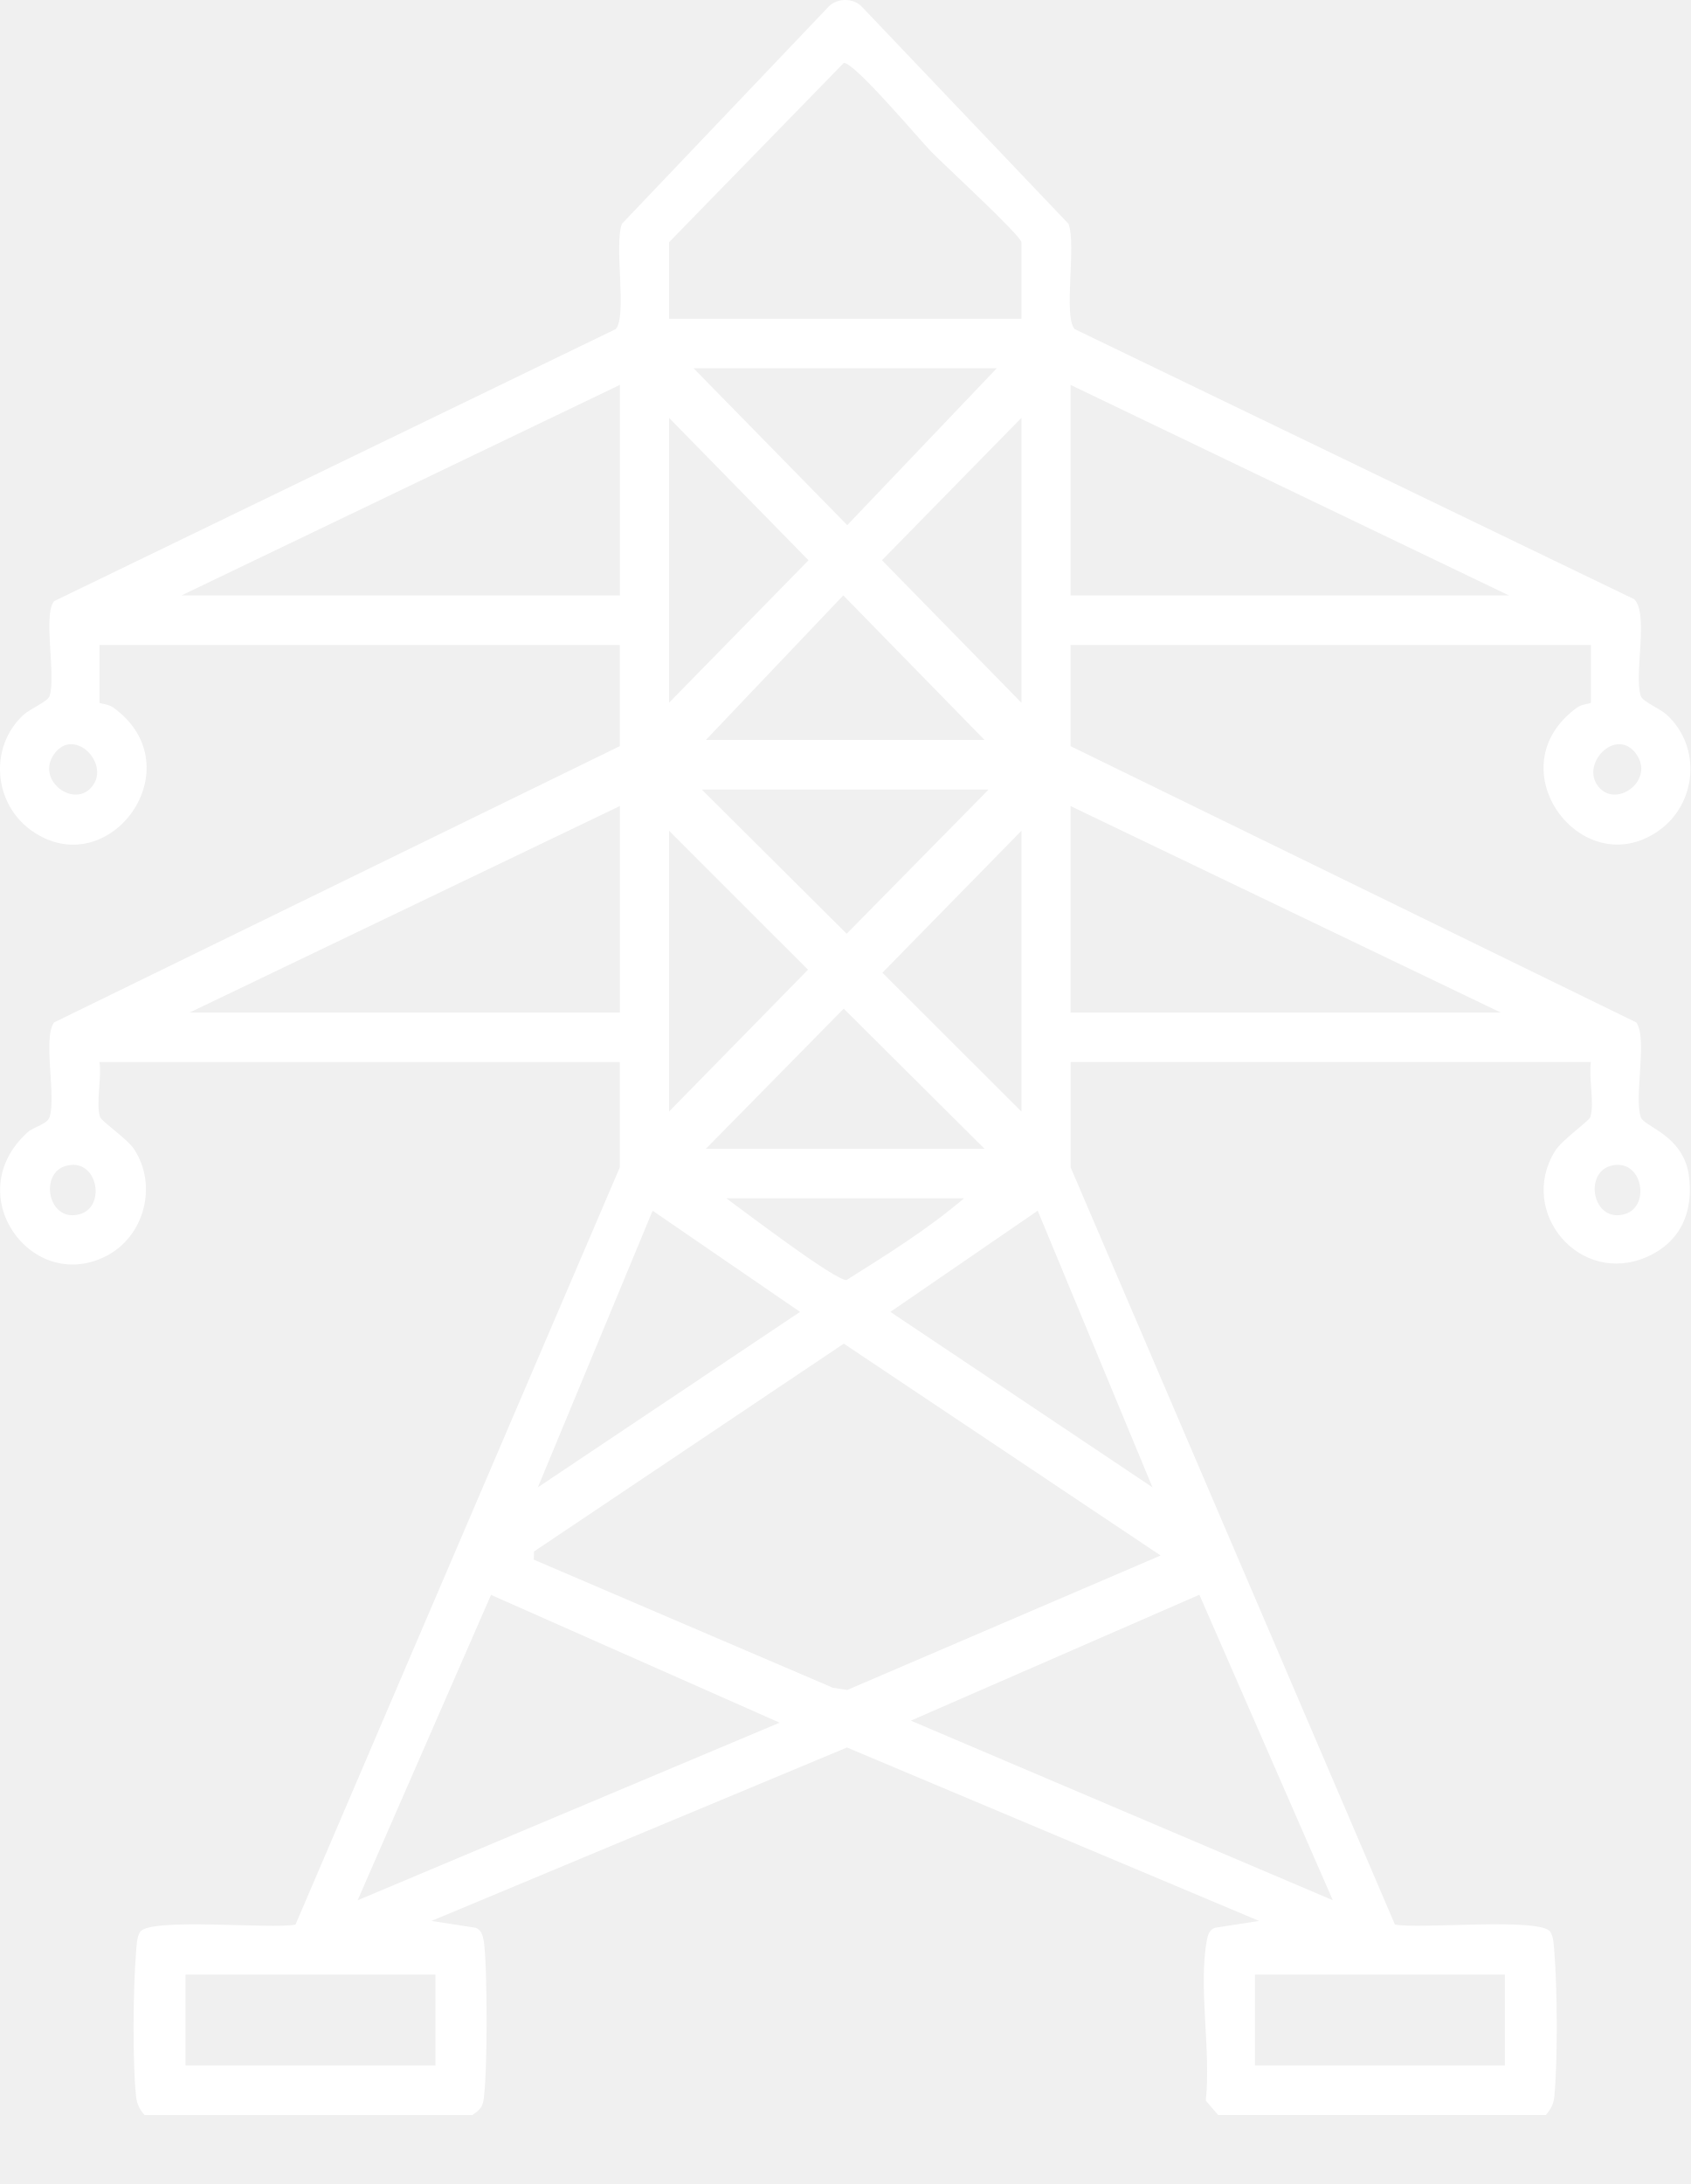
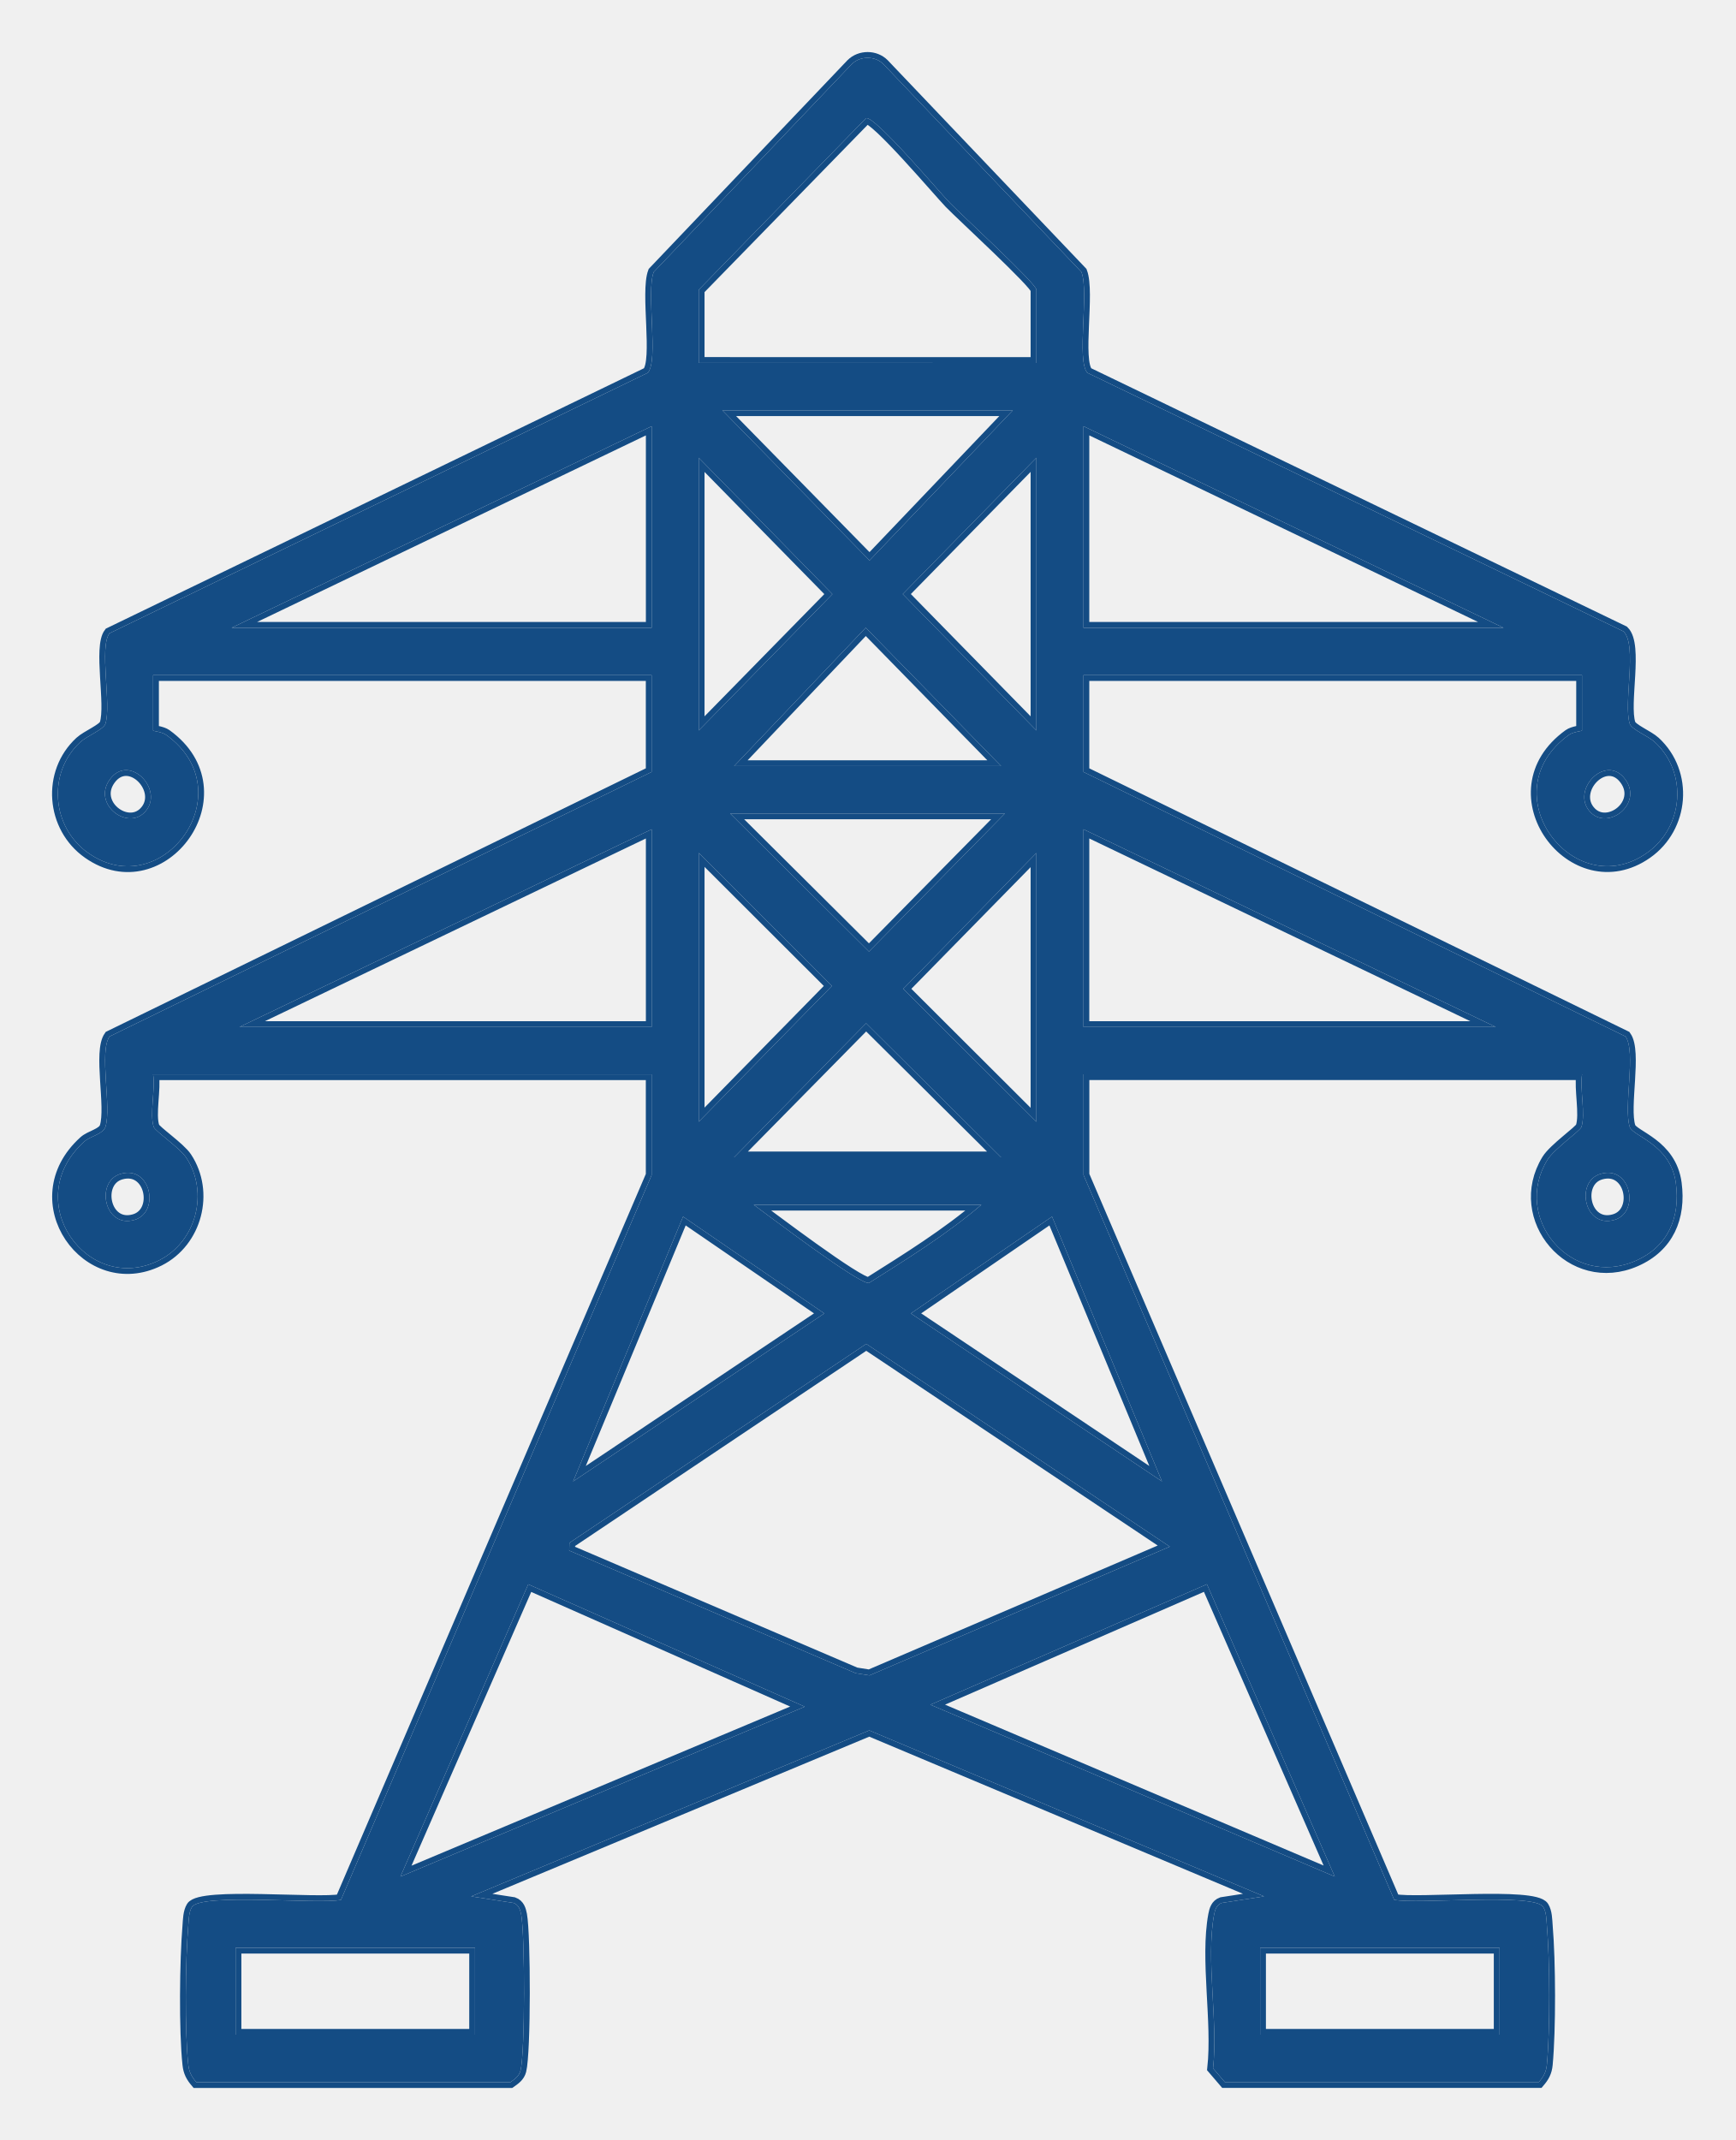
- <svg xmlns="http://www.w3.org/2000/svg" width="24" height="31" viewBox="0 0 24 31" fill="none">
-   <path d="M2.052 30.021C1.982 29.939 1.945 29.871 1.932 29.76C1.879 29.266 1.89 28.209 1.932 27.703C1.94 27.614 1.941 27.499 1.988 27.423C2.121 27.212 3.858 27.387 4.195 27.318L8.799 16.57V15.075H1.412C1.447 15.291 1.357 15.668 1.421 15.856C1.442 15.917 1.807 16.165 1.902 16.309C2.243 16.824 2.051 17.556 1.501 17.832C0.442 18.365 -0.581 16.949 0.393 16.071C0.482 15.991 0.669 15.961 0.704 15.856C0.801 15.561 0.605 14.738 0.767 14.513L8.799 10.591V9.155H1.412V9.975C1.412 9.986 1.541 9.994 1.606 10.041C2.779 10.886 1.546 12.563 0.451 11.792C-0.094 11.409 -0.159 10.602 0.332 10.148C0.434 10.055 0.677 9.961 0.704 9.878C0.798 9.591 0.608 8.738 0.766 8.534L8.742 4.671C8.906 4.485 8.715 3.479 8.829 3.177L11.763 0.095C11.89 -0.033 12.111 -0.031 12.235 0.095L15.169 3.177C15.284 3.479 15.092 4.485 15.256 4.671L23.201 8.506C23.41 8.712 23.194 9.576 23.293 9.878C23.32 9.961 23.564 10.055 23.665 10.148C24.158 10.604 24.091 11.41 23.546 11.792C22.458 12.558 21.209 10.893 22.392 10.041C22.456 9.994 22.586 9.986 22.586 9.975V9.155H15.198V10.591L23.23 14.513C23.392 14.738 23.196 15.561 23.293 15.856C23.338 15.995 23.901 16.111 23.977 16.691C24.044 17.2 23.861 17.628 23.382 17.84C22.428 18.26 21.545 17.207 22.072 16.344C22.173 16.179 22.556 15.916 22.577 15.856C22.64 15.667 22.551 15.291 22.586 15.074H15.199V16.569L19.803 27.317C20.139 27.387 21.878 27.211 22.01 27.422C22.058 27.498 22.058 27.613 22.066 27.703C22.109 28.23 22.115 29.236 22.066 29.76C22.055 29.87 22.015 29.939 21.946 30.02H17.293L17.118 29.816C17.195 29.125 17.01 28.201 17.133 27.541C17.147 27.466 17.167 27.392 17.249 27.363L17.875 27.266L12.024 24.804L6.125 27.266L6.751 27.363C6.832 27.392 6.852 27.466 6.866 27.541C6.922 27.839 6.925 29.582 6.856 29.85C6.835 29.933 6.77 29.976 6.706 30.021H2.052ZM14.501 4.524V3.44C14.501 3.349 13.385 2.323 13.219 2.152C13.053 1.98 12.117 0.869 11.978 0.894L9.498 3.439V4.524L14.501 4.524ZM14.151 5.227H9.846L12.028 7.454L14.151 5.227ZM8.8 5.463L2.575 8.452H8.8V5.463ZM15.198 5.463V8.452H21.423L15.198 5.463ZM9.498 9.975L11.478 7.953L9.498 5.931V9.975ZM14.501 9.975V5.931L12.521 7.952L14.501 9.975ZM13.977 10.503L11.972 8.451L10.021 10.503H13.977ZM1.282 11.192C1.601 10.871 1.058 10.296 0.768 10.704C0.511 11.066 1.021 11.456 1.282 11.192ZM22.716 11.192C22.977 11.456 23.487 11.066 23.23 10.704C22.941 10.297 22.398 10.871 22.716 11.192ZM14.035 11.207H9.963L12.02 13.254L14.035 11.207ZM8.8 11.441L2.692 14.372H8.8V11.441ZM15.198 11.441V14.372H21.306L15.198 11.441ZM9.498 15.778L11.471 13.764L9.498 11.792V15.778ZM14.501 15.778V11.792L12.527 13.807L14.501 15.778ZM13.977 16.306L11.978 14.317L10.021 16.306H13.977ZM0.93 16.55C0.551 16.662 0.686 17.366 1.137 17.233C1.516 17.122 1.381 16.418 0.93 16.55ZM22.86 16.55C22.481 16.662 22.616 17.366 23.067 17.233C23.446 17.122 23.312 16.418 22.86 16.55ZM13.686 17.009H10.312C10.54 17.175 11.863 18.184 12.018 18.169C12.589 17.809 13.172 17.448 13.686 17.009ZM7.636 21.111L11.358 18.621L9.265 17.185L7.636 21.111ZM16.361 21.111L14.732 17.185L12.64 18.621L16.361 21.111ZM11.979 19.072L7.581 22.022L7.578 22.138L11.823 23.956L12.027 23.988L16.477 22.079L11.979 19.072ZM11.068 24.452L6.971 22.638L5.077 26.973L11.068 24.452ZM18.921 26.972L17.027 22.636L12.93 24.423L18.921 26.972ZM6.182 28.028H2.634V29.318H6.182V28.028ZM21.364 28.028H17.816V29.318H21.364V28.028Z" fill="white" />
+ <svg xmlns="http://www.w3.org/2000/svg" width="30" height="37" viewBox="0 0 30 37" fill="none">
+   <mask id="path-1-outside-1_3605_45" maskUnits="userSpaceOnUse" x="0" y="0" width="30" height="37" fill="black">
+     <rect fill="white" width="30" height="37" />
+     <path d="M3.394 36C3.313 35.905 3.269 35.825 3.255 35.696C3.192 35.119 3.205 33.888 3.255 33.298C3.263 33.194 3.264 33.06 3.319 32.971C3.474 32.725 5.502 32.929 5.895 32.848L11.266 20.318V18.575H2.647C2.689 18.828 2.583 19.267 2.658 19.486C2.682 19.557 3.109 19.846 3.219 20.014C3.617 20.615 3.393 21.468 2.752 21.79C1.516 22.411 0.322 20.76 1.459 19.736C1.562 19.643 1.781 19.608 1.822 19.486C1.935 19.142 1.706 18.183 1.895 17.92L11.266 13.347V11.673H2.647V12.63C2.647 12.642 2.798 12.652 2.873 12.706C4.242 13.692 2.803 15.646 1.526 14.748C0.89 14.301 0.815 13.36 1.388 12.831C1.506 12.723 1.79 12.613 1.822 12.516C1.931 12.181 1.709 11.188 1.894 10.949L11.2 6.446C11.392 6.229 11.168 5.056 11.302 4.704L14.724 1.111C14.873 0.962 15.131 0.964 15.276 1.111L18.698 4.704C18.833 5.056 18.608 6.229 18.8 6.446L28.07 10.917C28.314 11.157 28.062 12.164 28.178 12.516C28.21 12.613 28.493 12.723 28.611 12.831C29.187 13.363 29.108 14.302 28.473 14.748C27.203 15.641 25.746 13.7 27.126 12.706C27.201 12.652 27.352 12.642 27.352 12.63V11.673H18.733V13.347L28.104 17.92C28.293 18.183 28.064 19.142 28.178 19.486C28.23 19.647 28.886 19.783 28.975 20.459C29.053 21.052 28.84 21.552 28.281 21.798C27.168 22.288 26.138 21.061 26.753 20.055C26.871 19.862 27.318 19.556 27.342 19.485C27.416 19.265 27.312 18.827 27.353 18.574H18.734V20.317L24.105 32.847C24.497 32.929 26.526 32.724 26.681 32.97C26.737 33.059 26.737 33.193 26.745 33.297C26.797 33.912 26.802 35.086 26.745 35.695C26.733 35.824 26.687 35.905 26.606 35.999H21.177L20.973 35.761C21.062 34.956 20.847 33.878 20.99 33.108C21.007 33.022 21.03 32.935 21.125 32.901L21.855 32.788L15.029 29.918L8.146 32.788L8.877 32.901C8.972 32.935 8.995 33.022 9.012 33.108C9.076 33.457 9.08 35.488 8.999 35.801C8.974 35.897 8.899 35.948 8.825 36H3.394ZM17.919 6.275V5.01C17.919 4.904 16.617 3.709 16.424 3.509C16.23 3.308 15.137 2.014 14.975 2.042L12.081 5.01V6.274L17.919 6.275ZM17.511 7.094H12.489L15.034 9.69L17.511 7.094ZM11.267 7.369L4.005 10.854H11.267V7.369ZM18.733 7.369V10.854H25.995L18.733 7.369ZM12.081 12.63L14.392 10.272L12.081 7.915V12.63ZM17.919 12.63V7.914L15.608 10.271L17.919 12.63ZM17.308 13.245L14.968 10.853L12.693 13.245H17.308ZM2.496 14.049C2.867 13.675 2.234 13.004 1.896 13.48C1.596 13.902 2.191 14.356 2.496 14.049ZM27.504 14.049C27.808 14.356 28.404 13.902 28.104 13.48C27.766 13.005 27.133 13.675 27.504 14.049ZM17.375 14.065H12.624L15.024 16.452L17.375 14.065ZM11.267 14.338L4.141 17.756H11.267V14.338ZM18.733 14.338V17.756H25.86L18.733 14.338ZM12.081 19.395L14.384 17.046L12.081 14.747V19.395ZM17.919 19.395V14.748L15.616 17.097L17.919 19.395ZM17.308 20.01L14.975 17.692L12.692 20.01H17.308ZM2.085 20.296C1.643 20.425 1.8 21.246 2.326 21.091C2.769 20.961 2.612 20.141 2.085 20.296ZM27.673 20.296C27.23 20.425 27.388 21.246 27.914 21.091C28.357 20.961 28.199 20.141 27.673 20.296ZM16.968 20.83H13.031C13.297 21.024 14.841 22.2 15.023 22.183C15.689 21.763 16.368 21.342 16.968 20.83ZM9.909 25.613L14.252 22.709L11.81 21.035L9.909 25.613ZM20.09 25.613L18.189 21.035L15.748 22.709L20.09 25.613ZM14.977 23.235L9.845 26.675L9.841 26.809L14.794 28.929L15.033 28.967L20.225 26.741L14.977 23.235ZM13.914 29.508L9.133 27.392L6.923 32.446L13.914 29.508ZM23.077 32.445L20.867 27.391L16.086 29.474L23.077 32.445ZM8.213 33.677H4.073V35.18H8.213V33.677ZM25.927 33.677H21.787V35.18H25.927V33.677Z" />
+   </mask>
+   <path d="M3.394 36C3.313 35.905 3.269 35.825 3.255 35.696C3.192 35.119 3.205 33.888 3.255 33.298C3.263 33.194 3.264 33.06 3.319 32.971C3.474 32.725 5.502 32.929 5.895 32.848L11.266 20.318V18.575H2.647C2.689 18.828 2.583 19.267 2.658 19.486C2.682 19.557 3.109 19.846 3.219 20.014C3.617 20.615 3.393 21.468 2.752 21.79C1.516 22.411 0.322 20.76 1.459 19.736C1.562 19.643 1.781 19.608 1.822 19.486C1.935 19.142 1.706 18.183 1.895 17.92L11.266 13.347V11.673H2.647V12.63C2.647 12.642 2.798 12.652 2.873 12.706C4.242 13.692 2.803 15.646 1.526 14.748C0.89 14.301 0.815 13.36 1.388 12.831C1.506 12.723 1.79 12.613 1.822 12.516C1.931 12.181 1.709 11.188 1.894 10.949L11.2 6.446C11.392 6.229 11.168 5.056 11.302 4.704L14.724 1.111C14.873 0.962 15.131 0.964 15.276 1.111L18.698 4.704C18.833 5.056 18.608 6.229 18.8 6.446L28.07 10.917C28.314 11.157 28.062 12.164 28.178 12.516C28.21 12.613 28.493 12.723 28.611 12.831C29.187 13.363 29.108 14.302 28.473 14.748C27.203 15.641 25.746 13.7 27.126 12.706C27.201 12.652 27.352 12.642 27.352 12.63V11.673H18.733V13.347L28.104 17.92C28.293 18.183 28.064 19.142 28.178 19.486C28.23 19.647 28.886 19.783 28.975 20.459C29.053 21.052 28.84 21.552 28.281 21.798C27.168 22.288 26.138 21.061 26.753 20.055C26.871 19.862 27.318 19.556 27.342 19.485C27.416 19.265 27.312 18.827 27.353 18.574H18.734V20.317L24.105 32.847C24.497 32.929 26.526 32.724 26.681 32.97C26.737 33.059 26.737 33.193 26.745 33.297C26.797 33.912 26.802 35.086 26.745 35.695C26.733 35.824 26.687 35.905 26.606 35.999H21.177L20.973 35.761C21.062 34.956 20.847 33.878 20.99 33.108C21.007 33.022 21.03 32.935 21.125 32.901L21.855 32.788L15.029 29.918L8.146 32.788L8.877 32.901C8.972 32.935 8.995 33.022 9.012 33.108C9.076 33.457 9.08 35.488 8.999 35.801C8.974 35.897 8.899 35.948 8.825 36H3.394ZM17.919 6.275V5.01C17.919 4.904 16.617 3.709 16.424 3.509C16.23 3.308 15.137 2.014 14.975 2.042L12.081 5.01V6.274L17.919 6.275ZM17.511 7.094H12.489L15.034 9.69L17.511 7.094ZM11.267 7.369L4.005 10.854H11.267V7.369ZM18.733 7.369V10.854H25.995L18.733 7.369ZM12.081 12.63L14.392 10.272L12.081 7.915V12.63ZM17.919 12.63V7.914L15.608 10.271L17.919 12.63ZM17.308 13.245L14.968 10.853L12.693 13.245H17.308ZM2.496 14.049C2.867 13.675 2.234 13.004 1.896 13.48C1.596 13.902 2.191 14.356 2.496 14.049ZM27.504 14.049C27.808 14.356 28.404 13.902 28.104 13.48C27.766 13.005 27.133 13.675 27.504 14.049ZM17.375 14.065H12.624L15.024 16.452L17.375 14.065ZM11.267 14.338L4.141 17.756H11.267V14.338ZM18.733 14.338V17.756H25.86L18.733 14.338ZM12.081 19.395L14.384 17.046L12.081 14.747V19.395ZM17.919 19.395V14.748L15.616 17.097L17.919 19.395ZM17.308 20.01L14.975 17.692L12.692 20.01H17.308ZM2.085 20.296C1.643 20.425 1.8 21.246 2.326 21.091C2.769 20.961 2.612 20.141 2.085 20.296ZM27.673 20.296C27.23 20.425 27.388 21.246 27.914 21.091C28.357 20.961 28.199 20.141 27.673 20.296ZM16.968 20.83H13.031C13.297 21.024 14.841 22.2 15.023 22.183C15.689 21.763 16.368 21.342 16.968 20.83ZM9.909 25.613L14.252 22.709L11.81 21.035L9.909 25.613ZM20.09 25.613L18.189 21.035L15.748 22.709L20.09 25.613ZM14.977 23.235L9.845 26.675L9.841 26.809L14.794 28.929L15.033 28.967L20.225 26.741L14.977 23.235ZM13.914 29.508L9.133 27.392L6.923 32.446L13.914 29.508ZM23.077 32.445L20.867 27.391L16.086 29.474L23.077 32.445ZM8.213 33.677H4.073V35.18H8.213V33.677ZM25.927 33.677H21.787V35.18H25.927V33.677Z" fill="#144C84" />
+   <path d="M3.394 36C3.313 35.905 3.269 35.825 3.255 35.696C3.192 35.119 3.205 33.888 3.255 33.298C3.263 33.194 3.264 33.06 3.319 32.971C3.474 32.725 5.502 32.929 5.895 32.848L11.266 20.318V18.575H2.647C2.689 18.828 2.583 19.267 2.658 19.486C2.682 19.557 3.109 19.846 3.219 20.014C3.617 20.615 3.393 21.468 2.752 21.79C1.516 22.411 0.322 20.76 1.459 19.736C1.562 19.643 1.781 19.608 1.822 19.486C1.935 19.142 1.706 18.183 1.895 17.92L11.266 13.347V11.673H2.647V12.63C2.647 12.642 2.798 12.652 2.873 12.706C4.242 13.692 2.803 15.646 1.526 14.748C0.89 14.301 0.815 13.36 1.388 12.831C1.506 12.723 1.79 12.613 1.822 12.516C1.931 12.181 1.709 11.188 1.894 10.949L11.2 6.446C11.392 6.229 11.168 5.056 11.302 4.704L14.724 1.111C14.873 0.962 15.131 0.964 15.276 1.111L18.698 4.704C18.833 5.056 18.608 6.229 18.8 6.446L28.07 10.917C28.314 11.157 28.062 12.164 28.178 12.516C28.21 12.613 28.493 12.723 28.611 12.831C29.187 13.363 29.108 14.302 28.473 14.748C27.203 15.641 25.746 13.7 27.126 12.706C27.201 12.652 27.352 12.642 27.352 12.63V11.673H18.733V13.347L28.104 17.92C28.293 18.183 28.064 19.142 28.178 19.486C28.23 19.647 28.886 19.783 28.975 20.459C29.053 21.052 28.84 21.552 28.281 21.798C27.168 22.288 26.138 21.061 26.753 20.055C26.871 19.862 27.318 19.556 27.342 19.485C27.416 19.265 27.312 18.827 27.353 18.574H18.734V20.317L24.105 32.847C24.497 32.929 26.526 32.724 26.681 32.97C26.737 33.059 26.737 33.193 26.745 33.297C26.797 33.912 26.802 35.086 26.745 35.695C26.733 35.824 26.687 35.905 26.606 35.999H21.177L20.973 35.761C21.062 34.956 20.847 33.878 20.99 33.108C21.007 33.022 21.03 32.935 21.125 32.901L21.855 32.788L15.029 29.918L8.146 32.788L8.877 32.901C8.972 32.935 8.995 33.022 9.012 33.108C9.076 33.457 9.08 35.488 8.999 35.801C8.974 35.897 8.899 35.948 8.825 36H3.394ZM17.919 6.275V5.01C17.919 4.904 16.617 3.709 16.424 3.509C16.23 3.308 15.137 2.014 14.975 2.042L12.081 5.01V6.274L17.919 6.275ZM17.511 7.094H12.489L15.034 9.69L17.511 7.094ZM11.267 7.369L4.005 10.854H11.267V7.369ZM18.733 7.369V10.854H25.995L18.733 7.369ZM12.081 12.63L14.392 10.272L12.081 7.915V12.63ZM17.919 12.63V7.914L15.608 10.271L17.919 12.63ZM17.308 13.245L14.968 10.853L12.693 13.245H17.308ZM2.496 14.049C2.867 13.675 2.234 13.004 1.896 13.48C1.596 13.902 2.191 14.356 2.496 14.049ZM27.504 14.049C27.808 14.356 28.404 13.902 28.104 13.48C27.766 13.005 27.133 13.675 27.504 14.049ZM17.375 14.065H12.624L15.024 16.452L17.375 14.065ZM11.267 14.338L4.141 17.756H11.267V14.338ZM18.733 14.338V17.756H25.86L18.733 14.338ZM12.081 19.395L14.384 17.046L12.081 14.747V19.395ZM17.919 19.395V14.748L15.616 17.097L17.919 19.395ZM17.308 20.01L14.975 17.692L12.692 20.01H17.308ZM2.085 20.296C1.643 20.425 1.8 21.246 2.326 21.091C2.769 20.961 2.612 20.141 2.085 20.296ZM27.673 20.296C27.23 20.425 27.388 21.246 27.914 21.091C28.357 20.961 28.199 20.141 27.673 20.296ZM16.968 20.83H13.031C13.297 21.024 14.841 22.2 15.023 22.183C15.689 21.763 16.368 21.342 16.968 20.83ZM9.909 25.613L14.252 22.709L11.81 21.035L9.909 25.613ZM20.09 25.613L18.189 21.035L15.748 22.709L20.09 25.613ZM14.977 23.235L9.845 26.675L9.841 26.809L14.794 28.929L15.033 28.967L20.225 26.741L14.977 23.235ZM13.914 29.508L9.133 27.392L6.923 32.446L13.914 29.508ZM23.077 32.445L20.867 27.391L16.086 29.474L23.077 32.445ZM8.213 33.677H4.073V35.18H8.213V33.677ZM25.927 33.677H21.787V35.18H25.927V33.677Z" stroke="#144C84" stroke-width="0.2" mask="url(#path-1-outside-1_3605_45)" />
</svg>
